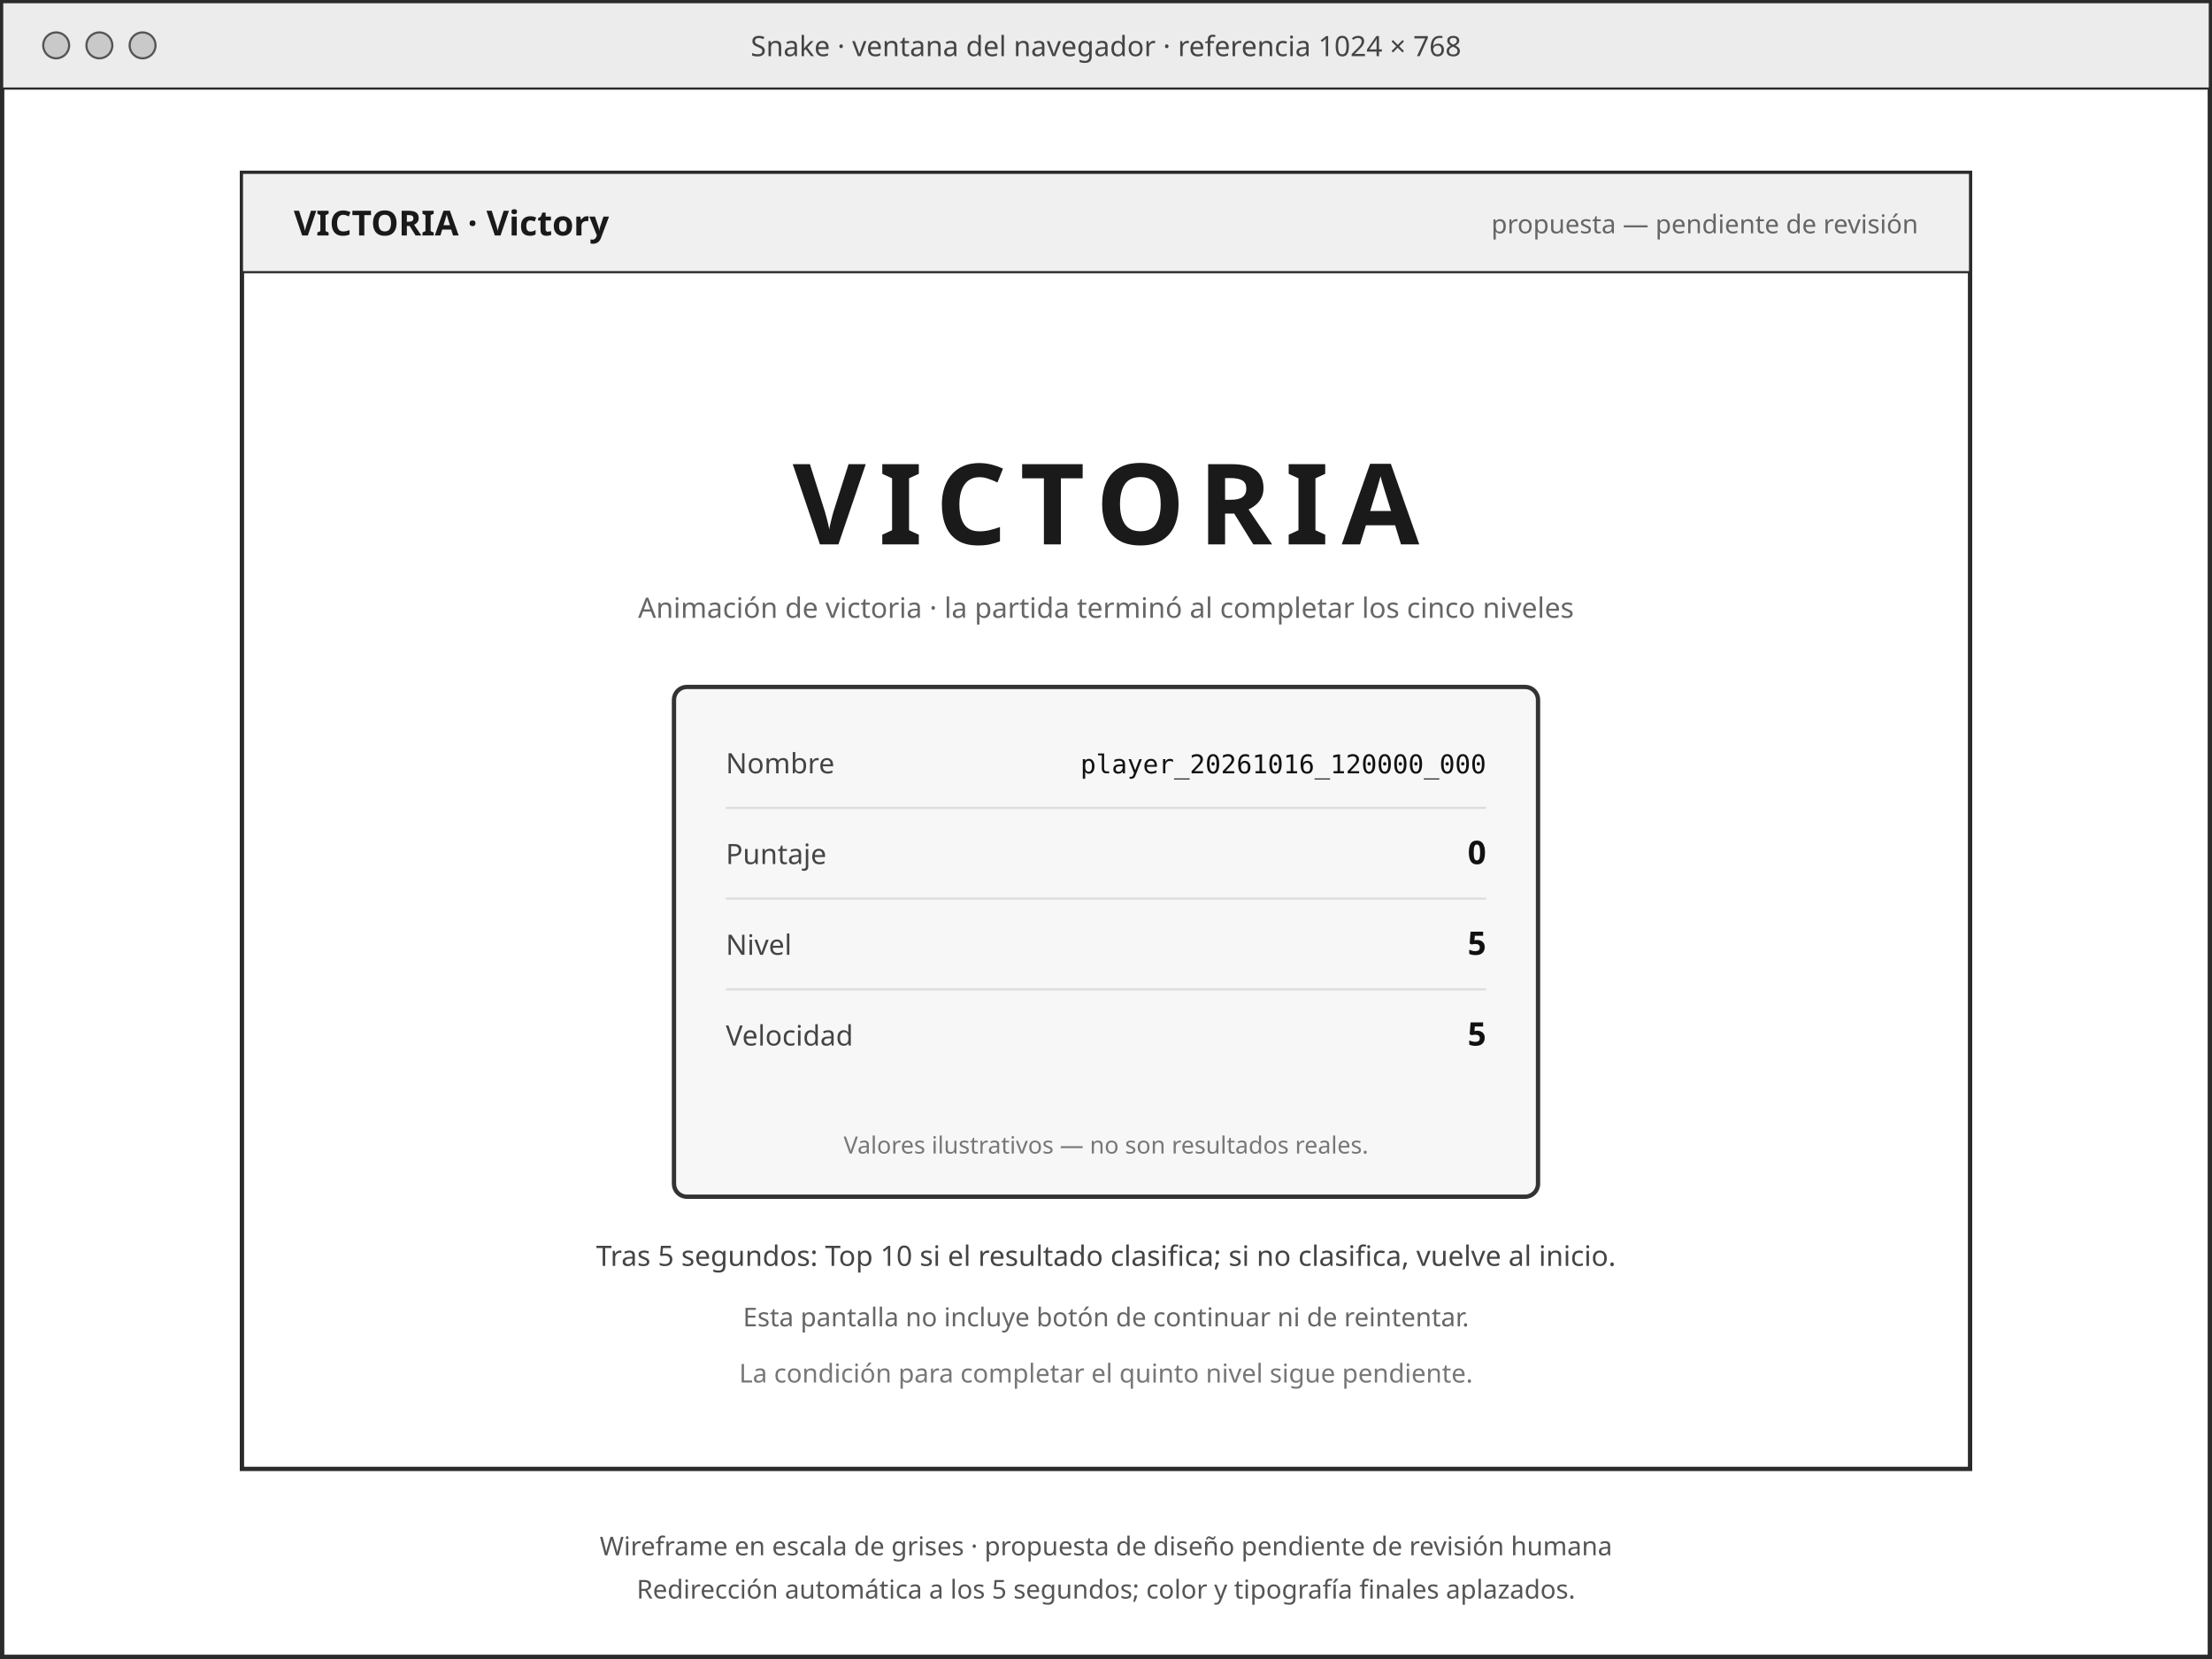
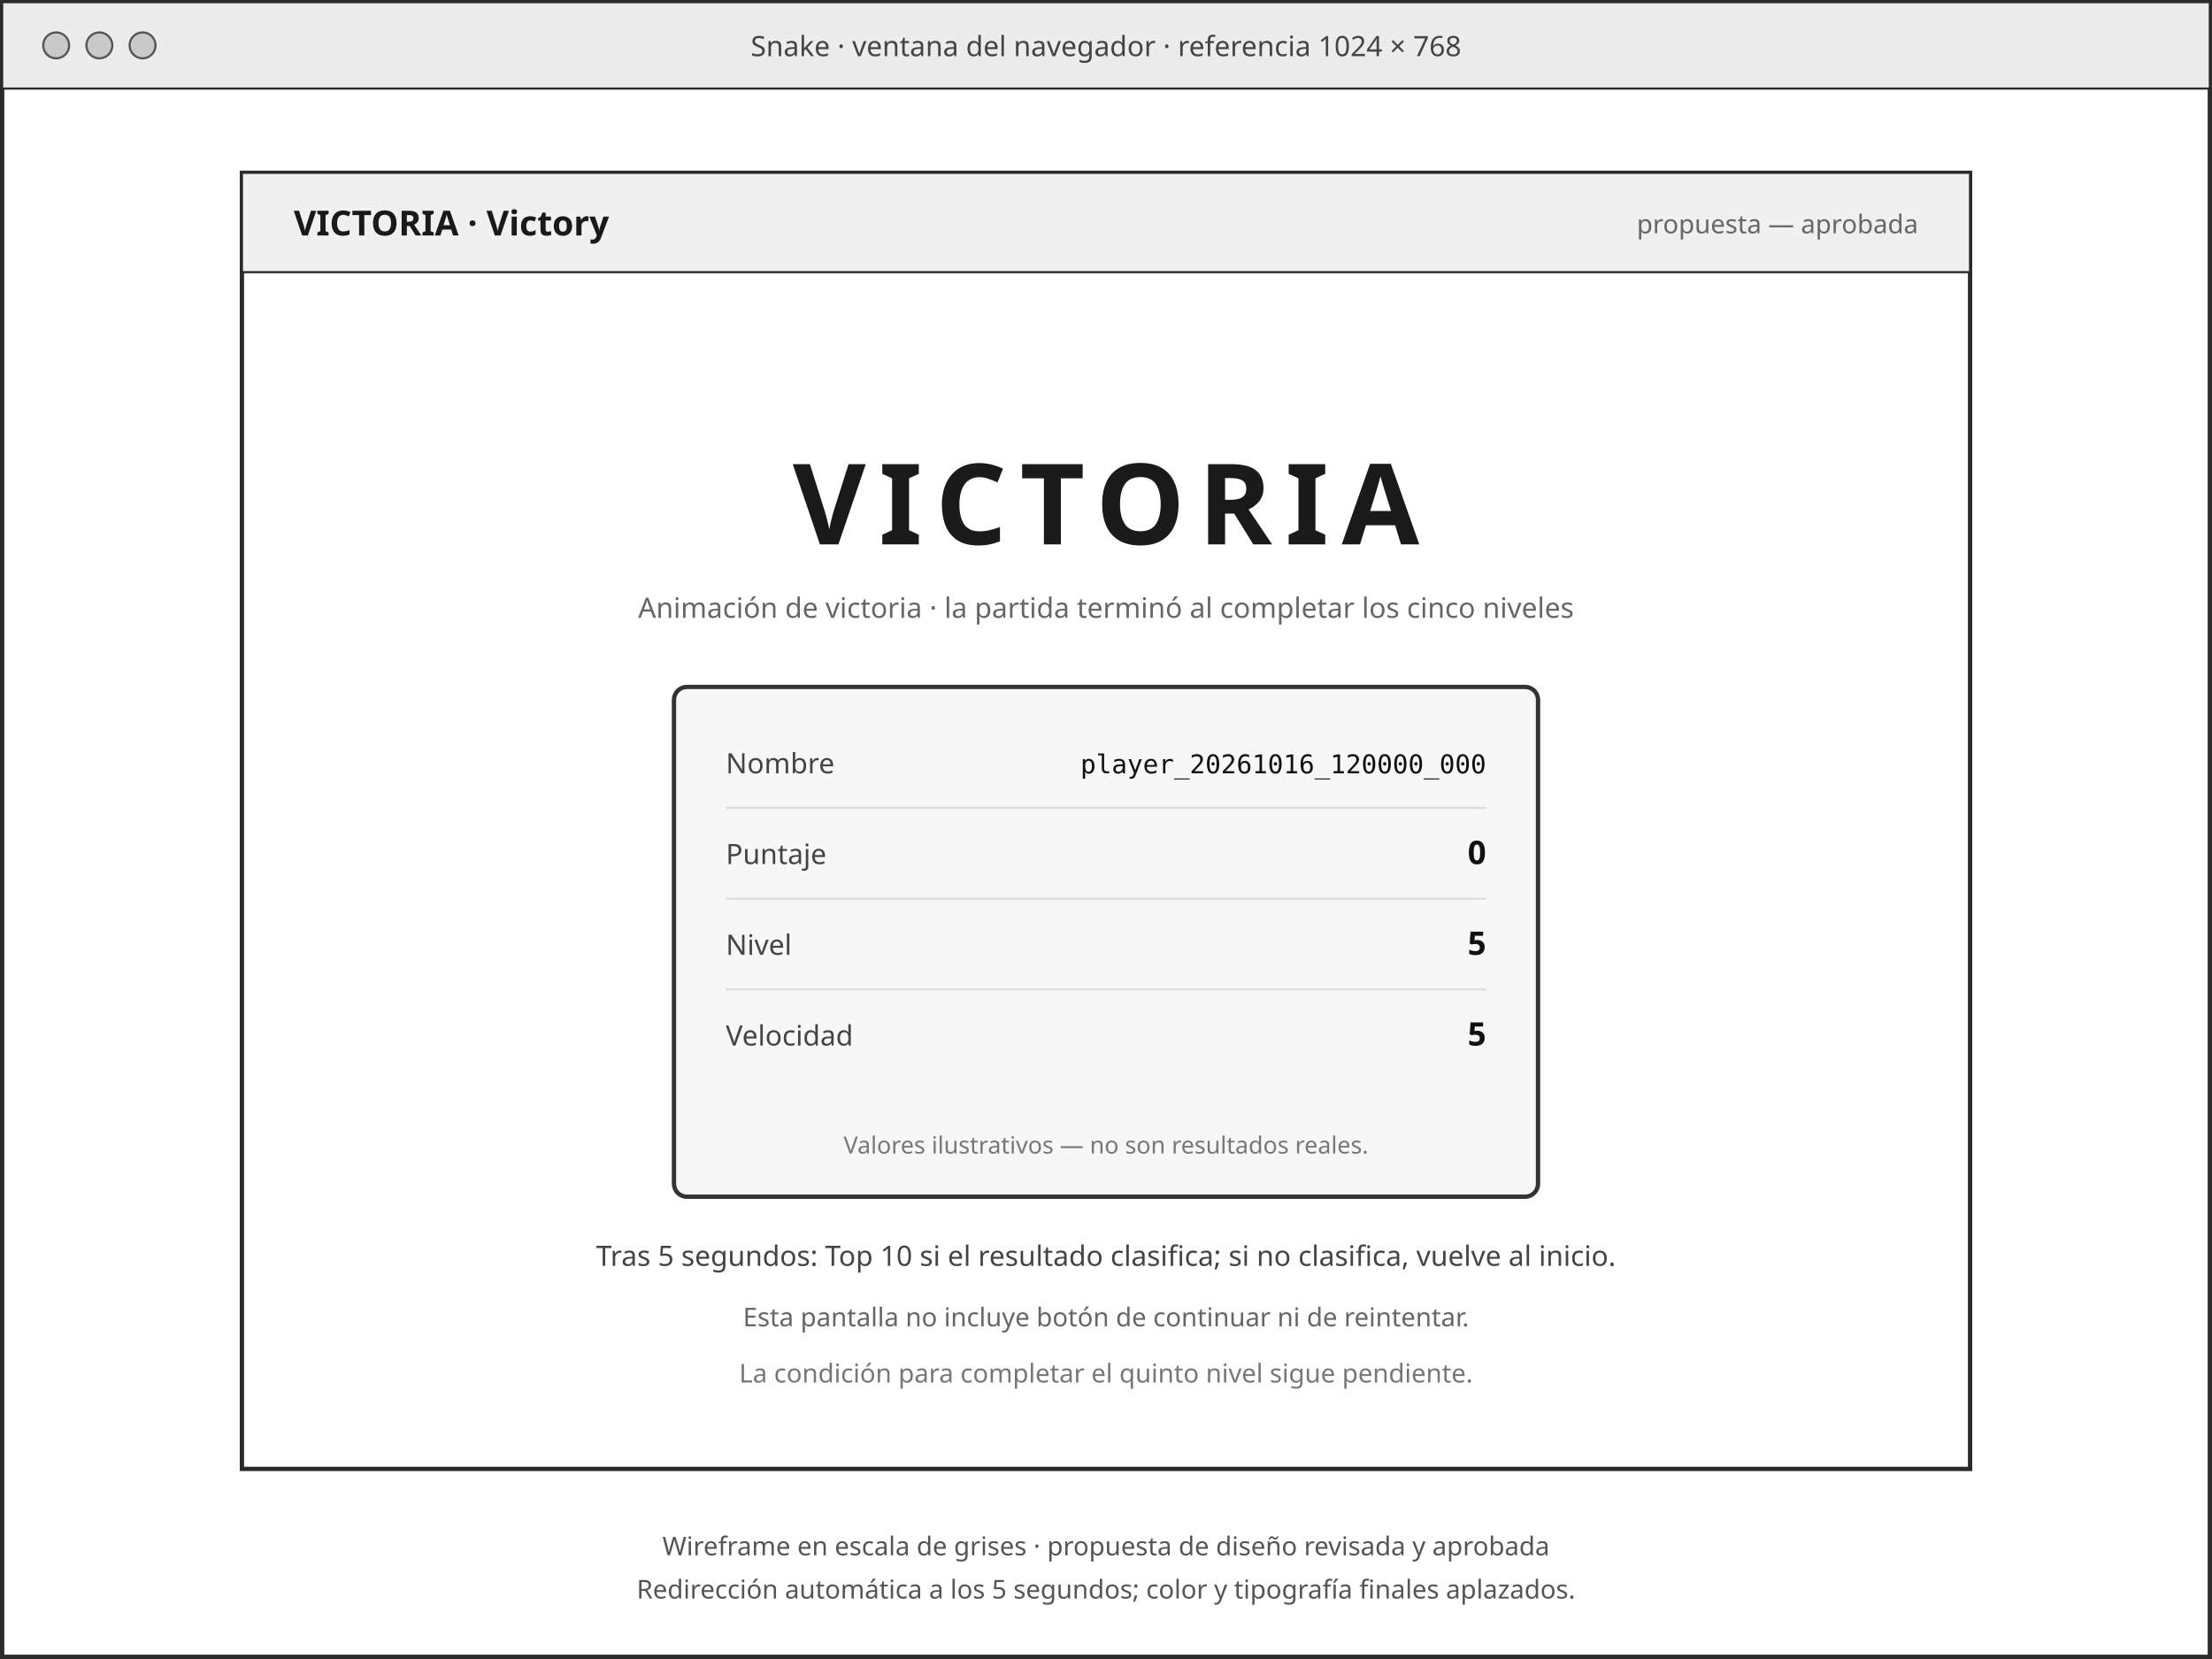
<svg xmlns="http://www.w3.org/2000/svg" viewBox="0 0 1024 768" width="1024" height="768" font-family="system-ui, sans-serif" role="img" aria-label="Wireframe de la pantalla de victoria: resultados de nombre, puntaje, nivel y velocidad">
  <rect x="1" y="1" width="1022" height="766" fill="#ffffff" stroke="#2b2b2b" stroke-width="2" />
  <rect x="1" y="1" width="1022" height="40" fill="#ececec" stroke="#2b2b2b" stroke-width="1" />
  <circle cx="26" cy="21" r="6" fill="#c9c9c9" stroke="#555555" stroke-width="1" />
  <circle cx="46" cy="21" r="6" fill="#c9c9c9" stroke="#555555" stroke-width="1" />
  <circle cx="66" cy="21" r="6" fill="#c9c9c9" stroke="#555555" stroke-width="1" />
  <text x="512" y="26" text-anchor="middle" font-size="13" fill="#444444">Snake · ventana del navegador · referencia 1024 × 768</text>
  <rect x="112" y="80" width="800" height="600" fill="#ffffff" stroke="#2b2b2b" stroke-width="2" />
  <rect x="112" y="80" width="800" height="46" fill="#f0f0f0" stroke="#2b2b2b" stroke-width="1" />
  <text x="136" y="109" font-size="16" font-weight="700" fill="#1a1a1a">VICTORIA · Victory</text>
-   <text x="888" y="108" text-anchor="end" font-size="12" fill="#666666">propuesta — pendiente de revisión</text>
+   <text x="888" y="108" text-anchor="end" font-size="12" fill="#666666">propuesta — aprobada</text>
  <text x="512" y="252" text-anchor="middle" font-size="52" font-weight="800" letter-spacing="6" fill="#1a1a1a">VICTORIA</text>
  <text x="512" y="286" text-anchor="middle" font-size="13" fill="#666666">Animación de victoria · la partida terminó al completar los cinco niveles</text>
  <rect x="312" y="318" width="400" height="236" rx="6" fill="#f7f7f7" stroke="#333333" stroke-width="2" />
  <text x="336" y="358" font-size="13" fill="#444444">Nombre</text>
  <text x="688" y="358" text-anchor="end" font-family="monospace" font-size="12" fill="#111111">player_20261016_120000_000</text>
  <line x1="336" y1="374" x2="688" y2="374" stroke="#dddddd" stroke-width="1" />
  <text x="336" y="400" font-size="13" fill="#444444">Puntaje</text>
  <text x="688" y="400" text-anchor="end" font-size="15" font-weight="700" fill="#111111">0</text>
  <line x1="336" y1="416" x2="688" y2="416" stroke="#dddddd" stroke-width="1" />
  <text x="336" y="442" font-size="13" fill="#444444">Nivel</text>
  <text x="688" y="442" text-anchor="end" font-size="15" font-weight="700" fill="#111111">5</text>
  <line x1="336" y1="458" x2="688" y2="458" stroke="#dddddd" stroke-width="1" />
  <text x="336" y="484" font-size="13" fill="#444444">Velocidad</text>
  <text x="688" y="484" text-anchor="end" font-size="15" font-weight="700" fill="#111111">5</text>
  <text x="512" y="534" text-anchor="middle" font-size="11" fill="#777777">Valores ilustrativos — no son resultados reales.</text>
  <text x="512" y="586" text-anchor="middle" font-size="13" fill="#444444">Tras 5 segundos: Top 10 si el resultado clasifica; si no clasifica, vuelve al inicio.</text>
  <text x="512" y="614" text-anchor="middle" font-size="12" fill="#666666">Esta pantalla no incluye botón de continuar ni de reintentar.</text>
  <text x="512" y="640" text-anchor="middle" font-size="12" fill="#777777">La condición para completar el quinto nivel sigue pendiente.</text>
-   <text x="512" y="720" text-anchor="middle" font-size="12" fill="#555555">Wireframe en escala de grises · propuesta de diseño pendiente de revisión humana</text>
+   <text x="512" y="720" text-anchor="middle" font-size="12" fill="#555555">Wireframe en escala de grises · propuesta de diseño revisada y aprobada</text>
  <text x="512" y="740" text-anchor="middle" font-size="12" fill="#555555">Redirección automática a los 5 segundos; color y tipografía finales aplazados.</text>
</svg>
